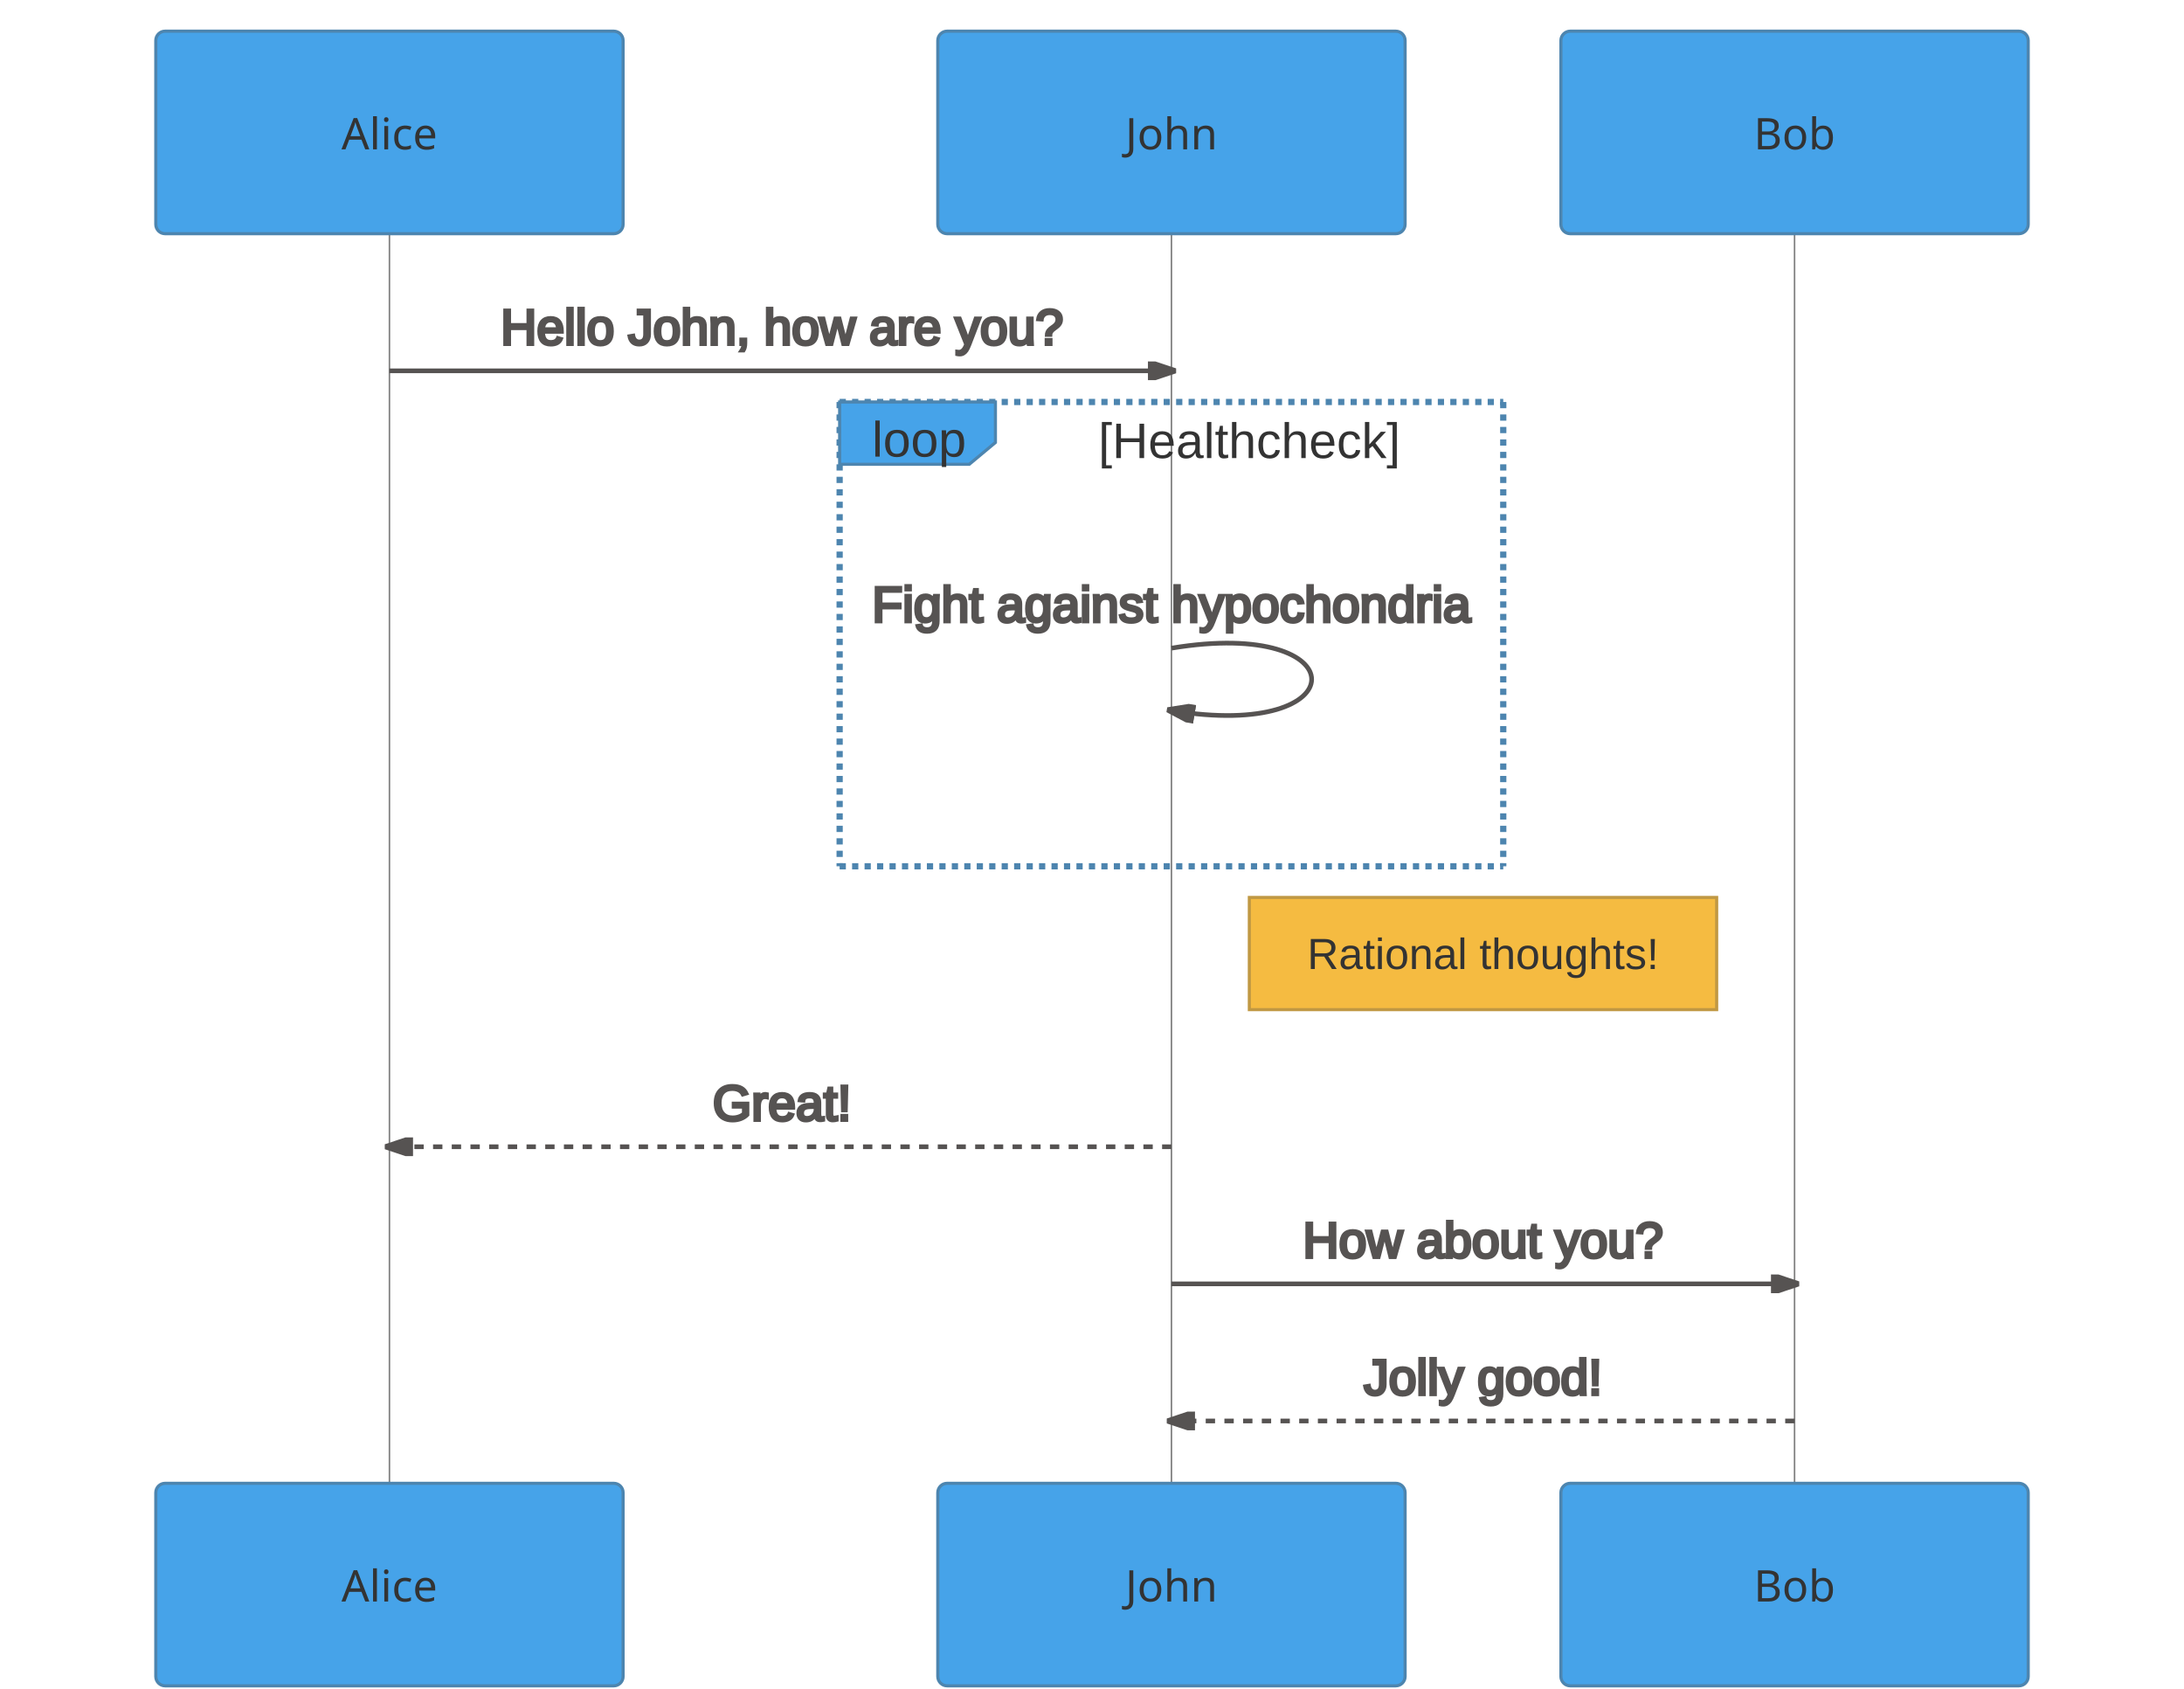
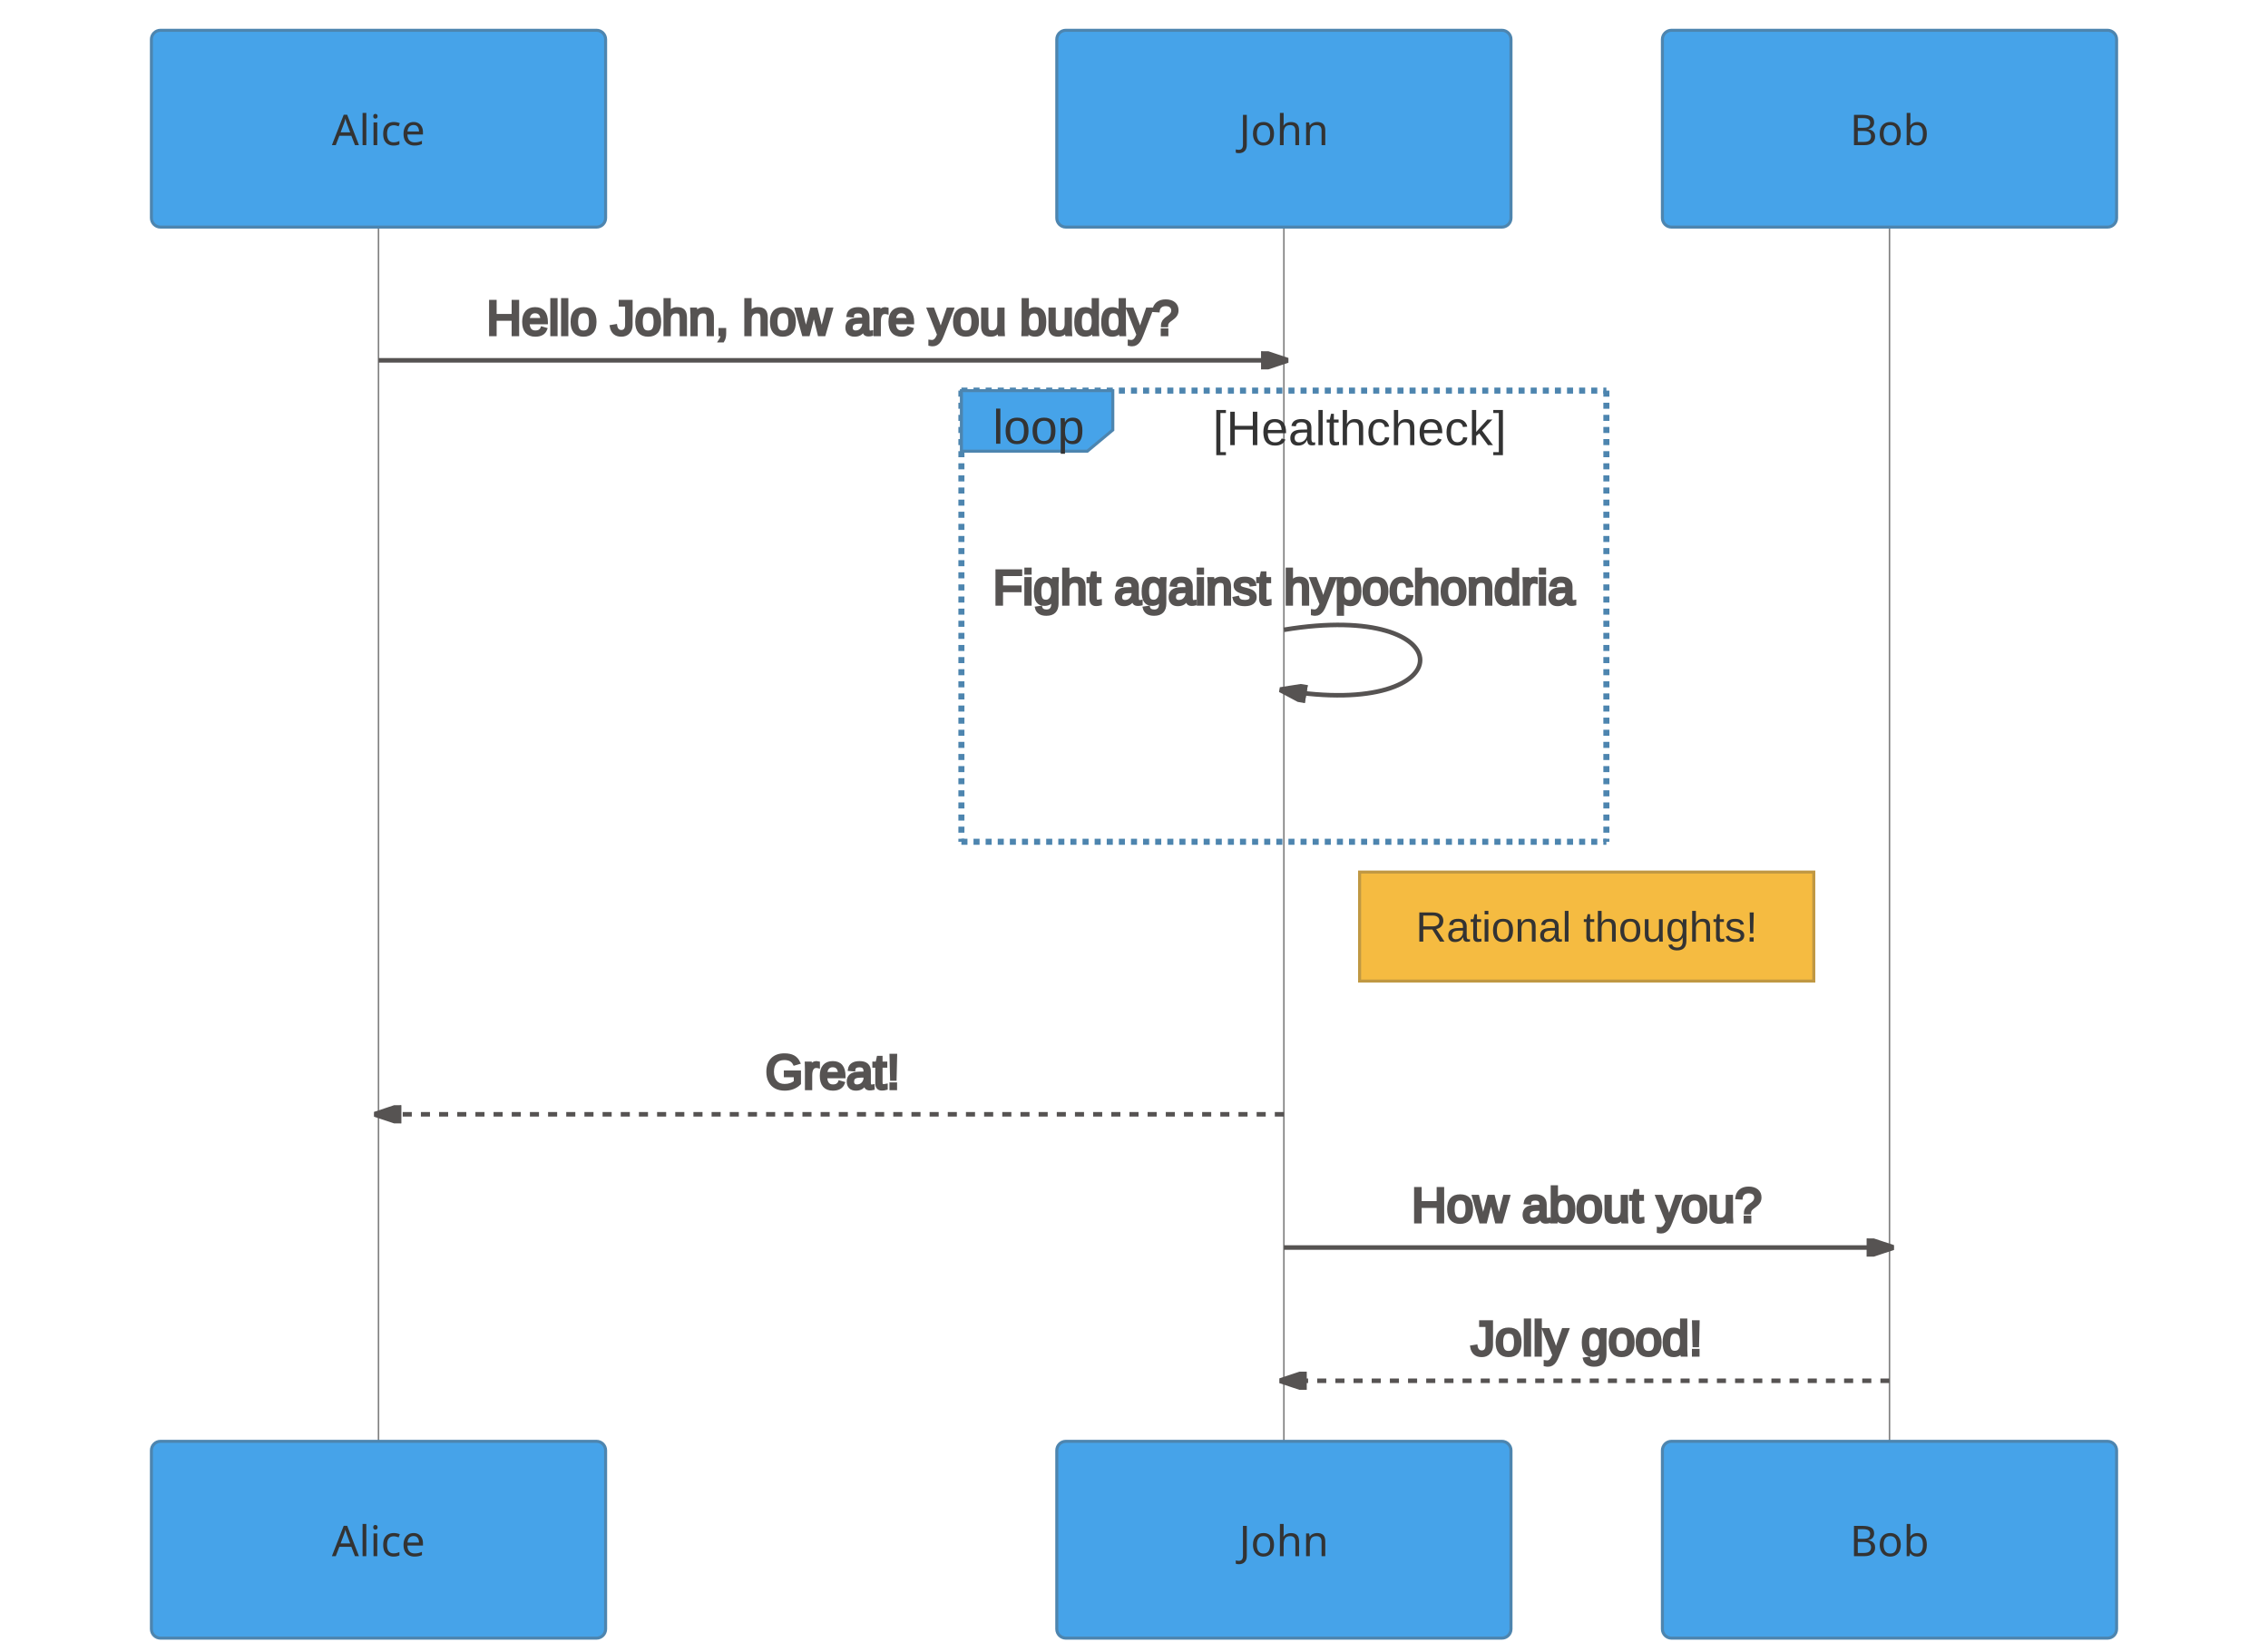
- <svg xmlns="http://www.w3.org/2000/svg" id="mermaid" width="100%" height="542" style="max-width: 701px;" viewBox="-50 -10 701 542">
+ <svg xmlns="http://www.w3.org/2000/svg" id="mermaid" width="100%" height="542" style="max-width: 749px;" viewBox="-50 -10 749 542">
  <style>#mermaid{font-family:"trebuchet ms",verdana,arial,sans-serif;font-size:16px;fill:#565352;}#mermaid .error-icon{fill:#E05B35;}#mermaid .error-text{fill:#1fa4ca;stroke:#1fa4ca;}#mermaid .edge-thickness-normal{stroke-width:2px;}#mermaid .edge-thickness-thick{stroke-width:3.5px;}#mermaid .edge-pattern-solid{stroke-dasharray:0;}#mermaid .edge-pattern-dashed{stroke-dasharray:3;}#mermaid .edge-pattern-dotted{stroke-dasharray:2;}#mermaid .marker{fill:#565352;}#mermaid .marker.cross{stroke:#565352;}#mermaid svg{font-family:"trebuchet ms",verdana,arial,sans-serif;font-size:16px;}#mermaid .actor{stroke:hsl(205.767,38.744%,49.412%);fill:#46A3E9;}#mermaid text.actor &gt; tspan{fill:#333;stroke:none;}#mermaid .actor-line{stroke:grey;}#mermaid .messageLine0{stroke-width:1.5;stroke-dasharray:none;stroke:#565352;}#mermaid .messageLine1{stroke-width:1.5;stroke-dasharray:2,2;stroke:#565352;}#mermaid #arrowhead path{fill:#565352;stroke:#565352;}#mermaid .sequenceNumber{fill:#a9acad;}#mermaid #sequencenumber{fill:#565352;}#mermaid #crosshead path{fill:#565352;stroke:#565352;}#mermaid .messageText{fill:#565352;stroke:#565352;}#mermaid .labelBox{stroke:hsl(205.767,38.744%,49.412%);fill:#46A3E9;}#mermaid .labelText,#mermaid .labelText &gt; tspan{fill:#333;stroke:none;}#mermaid .loopText,#mermaid .loopText &gt; tspan{fill:#333;stroke:none;}#mermaid .loopLine{stroke-width:2px;stroke-dasharray:2,2;stroke:hsl(205.767,38.744%,49.412%);fill:hsl(205.767,38.744%,49.412%);}#mermaid .note{stroke:hsl(40.667,50%,50.784%);fill:#F5BB41;}#mermaid .noteText,#mermaid .noteText &gt; tspan{fill:#333;stroke:none;}#mermaid .activation0{fill:#8CB738;stroke:hsl(80.315,53.138%,36.863%);}#mermaid .activation1{fill:#8CB738;stroke:hsl(80.315,53.138%,36.863%);}#mermaid .activation2{fill:#8CB738;stroke:hsl(80.315,53.138%,36.863%);}#mermaid:root{--mermaid-font-family:"trebuchet ms",verdana,arial,sans-serif;}#mermaid sequence{fill:apa;}</style>
  <g />
  <g>
    <line id="actor0" x1="75" y1="5" x2="75" y2="531" class="actor-line" stroke-width="0.5px" stroke="#999" />
    <rect x="0" y="0" fill="#eaeaea" stroke="#666" width="150" height="65" rx="3" ry="3" class="actor" />
    <text x="75" y="32.5" dominant-baseline="central" alignment-baseline="central" class="actor" style="text-anchor: middle; font-size: 14px; font-weight: 400; font-family: Open-Sans, sans-serif;">
      <tspan x="75" dy="0">Alice</tspan>
    </text>
  </g>
  <g>
-     <line id="actor1" x1="326" y1="5" x2="326" y2="531" class="actor-line" stroke-width="0.5px" stroke="#999" />
-     <rect x="251" y="0" fill="#eaeaea" stroke="#666" width="150" height="65" rx="3" ry="3" class="actor" />
-     <text x="326" y="32.5" dominant-baseline="central" alignment-baseline="central" class="actor" style="text-anchor: middle; font-size: 14px; font-weight: 400; font-family: Open-Sans, sans-serif;">
-       <tspan x="326" dy="0">John</tspan>
+     <line id="actor1" x1="374" y1="5" x2="374" y2="531" class="actor-line" stroke-width="0.5px" stroke="#999" />
+     <rect x="299" y="0" fill="#eaeaea" stroke="#666" width="150" height="65" rx="3" ry="3" class="actor" />
+     <text x="374" y="32.5" dominant-baseline="central" alignment-baseline="central" class="actor" style="text-anchor: middle; font-size: 14px; font-weight: 400; font-family: Open-Sans, sans-serif;">
+       <tspan x="374" dy="0">John</tspan>
    </text>
  </g>
  <g>
-     <line id="actor2" x1="526" y1="5" x2="526" y2="531" class="actor-line" stroke-width="0.5px" stroke="#999" />
-     <rect x="451" y="0" fill="#eaeaea" stroke="#666" width="150" height="65" rx="3" ry="3" class="actor" />
-     <text x="526" y="32.5" dominant-baseline="central" alignment-baseline="central" class="actor" style="text-anchor: middle; font-size: 14px; font-weight: 400; font-family: Open-Sans, sans-serif;">
-       <tspan x="526" dy="0">Bob</tspan>
+     <line id="actor2" x1="574" y1="5" x2="574" y2="531" class="actor-line" stroke-width="0.5px" stroke="#999" />
+     <rect x="499" y="0" fill="#eaeaea" stroke="#666" width="150" height="65" rx="3" ry="3" class="actor" />
+     <text x="574" y="32.5" dominant-baseline="central" alignment-baseline="central" class="actor" style="text-anchor: middle; font-size: 14px; font-weight: 400; font-family: Open-Sans, sans-serif;">
+       <tspan x="574" dy="0">Bob</tspan>
    </text>
  </g>
  <defs>
    <marker id="arrowhead" refX="5" refY="2" markerWidth="6" markerHeight="4" orient="auto">
      <path d="M 0,0 V 4 L6,2 Z" />
    </marker>
  </defs>
  <defs>
    <marker id="crosshead" markerWidth="15" markerHeight="8" orient="auto" refX="16" refY="4">
      <path fill="black" stroke="#000000" stroke-width="1px" d="M 9,2 V 6 L16,4 Z" style="stroke-dasharray: 0, 0;" />
      <path fill="none" stroke="#000000" stroke-width="1px" d="M 0,1 L 6,7 M 6,1 L 0,7" style="stroke-dasharray: 0, 0;" />
    </marker>
  </defs>
  <defs>
    <marker id="sequencenumber" refX="15" refY="15" markerWidth="60" markerHeight="40" orient="auto">
      <circle cx="15" cy="15" r="6" />
    </marker>
  </defs>
-   <text x="201" y="80" text-anchor="middle" dominant-baseline="middle" alignment-baseline="middle" class="messageText" dy="1em" style="font-family: &quot;trebuchet ms&quot;, verdana, arial, sans-serif; font-size: 16px; font-weight: 400;">Hello John, how are you?</text>
-   <line x1="75" y1="109" x2="326" y2="109" class="messageLine0" stroke-width="2" stroke="none" marker-end="url(#arrowhead)" style="fill: none;" />
-   <text x="326" y="169" text-anchor="middle" dominant-baseline="middle" alignment-baseline="middle" class="messageText" dy="1em" style="font-family: &quot;trebuchet ms&quot;, verdana, arial, sans-serif; font-size: 16px; font-weight: 400;">Fight against hypochondria</text>
-   <path d="M 326,198 C 386,188 386,228 326,218" class="messageLine0" stroke-width="2" stroke="none" marker-end="url(#arrowhead)" style="fill: none;" />
+   <text x="225" y="80" text-anchor="middle" dominant-baseline="middle" alignment-baseline="middle" class="messageText" dy="1em" style="font-family: &quot;trebuchet ms&quot;, verdana, arial, sans-serif; font-size: 16px; font-weight: 400;">Hello John, how are you buddy?</text>
+   <line x1="75" y1="109" x2="374" y2="109" class="messageLine0" stroke-width="2" stroke="none" marker-end="url(#arrowhead)" style="fill: none;" />
+   <text x="374" y="169" text-anchor="middle" dominant-baseline="middle" alignment-baseline="middle" class="messageText" dy="1em" style="font-family: &quot;trebuchet ms&quot;, verdana, arial, sans-serif; font-size: 16px; font-weight: 400;">Fight against hypochondria</text>
+   <path d="M 374,198 C 434,188 434,228 374,218" class="messageLine0" stroke-width="2" stroke="none" marker-end="url(#arrowhead)" style="fill: none;" />
  <g>
-     <line x1="219.5" y1="119" x2="432.5" y2="119" class="loopLine" />
-     <line x1="432.5" y1="119" x2="432.5" y2="268" class="loopLine" />
-     <line x1="219.5" y1="268" x2="432.5" y2="268" class="loopLine" />
-     <line x1="219.5" y1="119" x2="219.5" y2="268" class="loopLine" />
-     <polygon points="219.5,119 269.5,119 269.5,132 261.1,139 219.5,139" class="labelBox" />
-     <text x="245" y="132" text-anchor="middle" dominant-baseline="middle" alignment-baseline="middle" class="labelText" style="font-family: &quot;trebuchet ms&quot;, verdana, arial, sans-serif; font-size: 16px; font-weight: 400;">loop</text>
-     <text x="351" y="137" text-anchor="middle" class="loopText" style="font-family: &quot;trebuchet ms&quot;, verdana, arial, sans-serif; font-size: 16px; font-weight: 400;">
-       <tspan x="351">[Healthcheck]</tspan>
+     <line x1="267.5" y1="119" x2="480.5" y2="119" class="loopLine" />
+     <line x1="480.5" y1="119" x2="480.5" y2="268" class="loopLine" />
+     <line x1="267.5" y1="268" x2="480.5" y2="268" class="loopLine" />
+     <line x1="267.5" y1="119" x2="267.5" y2="268" class="loopLine" />
+     <polygon points="267.5,119 317.5,119 317.5,132 309.1,139 267.5,139" class="labelBox" />
+     <text x="293" y="132" text-anchor="middle" dominant-baseline="middle" alignment-baseline="middle" class="labelText" style="font-family: &quot;trebuchet ms&quot;, verdana, arial, sans-serif; font-size: 16px; font-weight: 400;">loop</text>
+     <text x="399" y="137" text-anchor="middle" class="loopText" style="font-family: &quot;trebuchet ms&quot;, verdana, arial, sans-serif; font-size: 16px; font-weight: 400;">
+       <tspan x="399">[Healthcheck]</tspan>
    </text>
  </g>
  <g>
-     <rect x="351" y="278" fill="#EDF2AE" stroke="#666" width="150" height="36" rx="0" ry="0" class="note" />
-     <text x="426" y="283" text-anchor="middle" dominant-baseline="middle" alignment-baseline="middle" class="noteText" dy="1em" style="font-family: &quot;trebuchet ms&quot;, verdana, arial, sans-serif; font-size: 14px; font-weight: 400;">
-       <tspan x="426">Rational thoughts!</tspan>
+     <rect x="399" y="278" fill="#EDF2AE" stroke="#666" width="150" height="36" rx="0" ry="0" class="note" />
+     <text x="474" y="283" text-anchor="middle" dominant-baseline="middle" alignment-baseline="middle" class="noteText" dy="1em" style="font-family: &quot;trebuchet ms&quot;, verdana, arial, sans-serif; font-size: 14px; font-weight: 400;">
+       <tspan x="474">Rational thoughts!</tspan>
    </text>
  </g>
-   <text x="201" y="329" text-anchor="middle" dominant-baseline="middle" alignment-baseline="middle" class="messageText" dy="1em" style="font-family: &quot;trebuchet ms&quot;, verdana, arial, sans-serif; font-size: 16px; font-weight: 400;">Great!</text>
-   <line x1="326" y1="358" x2="75" y2="358" class="messageLine1" stroke-width="2" stroke="none" marker-end="url(#arrowhead)" style="stroke-dasharray: 3, 3; fill: none;" />
-   <text x="426" y="373" text-anchor="middle" dominant-baseline="middle" alignment-baseline="middle" class="messageText" dy="1em" style="font-family: &quot;trebuchet ms&quot;, verdana, arial, sans-serif; font-size: 16px; font-weight: 400;">How about you?</text>
-   <line x1="326" y1="402" x2="526" y2="402" class="messageLine0" stroke-width="2" stroke="none" marker-end="url(#arrowhead)" style="fill: none;" />
-   <text x="426" y="417" text-anchor="middle" dominant-baseline="middle" alignment-baseline="middle" class="messageText" dy="1em" style="font-family: &quot;trebuchet ms&quot;, verdana, arial, sans-serif; font-size: 16px; font-weight: 400;">Jolly good!</text>
-   <line x1="526" y1="446" x2="326" y2="446" class="messageLine1" stroke-width="2" stroke="none" marker-end="url(#arrowhead)" style="stroke-dasharray: 3, 3; fill: none;" />
+   <text x="225" y="329" text-anchor="middle" dominant-baseline="middle" alignment-baseline="middle" class="messageText" dy="1em" style="font-family: &quot;trebuchet ms&quot;, verdana, arial, sans-serif; font-size: 16px; font-weight: 400;">Great!</text>
+   <line x1="374" y1="358" x2="75" y2="358" class="messageLine1" stroke-width="2" stroke="none" marker-end="url(#arrowhead)" style="stroke-dasharray: 3, 3; fill: none;" />
+   <text x="474" y="373" text-anchor="middle" dominant-baseline="middle" alignment-baseline="middle" class="messageText" dy="1em" style="font-family: &quot;trebuchet ms&quot;, verdana, arial, sans-serif; font-size: 16px; font-weight: 400;">How about you?</text>
+   <line x1="374" y1="402" x2="574" y2="402" class="messageLine0" stroke-width="2" stroke="none" marker-end="url(#arrowhead)" style="fill: none;" />
+   <text x="474" y="417" text-anchor="middle" dominant-baseline="middle" alignment-baseline="middle" class="messageText" dy="1em" style="font-family: &quot;trebuchet ms&quot;, verdana, arial, sans-serif; font-size: 16px; font-weight: 400;">Jolly good!</text>
+   <line x1="574" y1="446" x2="374" y2="446" class="messageLine1" stroke-width="2" stroke="none" marker-end="url(#arrowhead)" style="stroke-dasharray: 3, 3; fill: none;" />
  <g>
    <rect x="0" y="466" fill="#eaeaea" stroke="#666" width="150" height="65" rx="3" ry="3" class="actor" />
    <text x="75" y="498.5" dominant-baseline="central" alignment-baseline="central" class="actor" style="text-anchor: middle; font-size: 14px; font-weight: 400; font-family: Open-Sans, sans-serif;">
      <tspan x="75" dy="0">Alice</tspan>
    </text>
  </g>
  <g>
-     <rect x="251" y="466" fill="#eaeaea" stroke="#666" width="150" height="65" rx="3" ry="3" class="actor" />
-     <text x="326" y="498.5" dominant-baseline="central" alignment-baseline="central" class="actor" style="text-anchor: middle; font-size: 14px; font-weight: 400; font-family: Open-Sans, sans-serif;">
-       <tspan x="326" dy="0">John</tspan>
+     <rect x="299" y="466" fill="#eaeaea" stroke="#666" width="150" height="65" rx="3" ry="3" class="actor" />
+     <text x="374" y="498.5" dominant-baseline="central" alignment-baseline="central" class="actor" style="text-anchor: middle; font-size: 14px; font-weight: 400; font-family: Open-Sans, sans-serif;">
+       <tspan x="374" dy="0">John</tspan>
    </text>
  </g>
  <g>
-     <rect x="451" y="466" fill="#eaeaea" stroke="#666" width="150" height="65" rx="3" ry="3" class="actor" />
-     <text x="526" y="498.5" dominant-baseline="central" alignment-baseline="central" class="actor" style="text-anchor: middle; font-size: 14px; font-weight: 400; font-family: Open-Sans, sans-serif;">
-       <tspan x="526" dy="0">Bob</tspan>
+     <rect x="499" y="466" fill="#eaeaea" stroke="#666" width="150" height="65" rx="3" ry="3" class="actor" />
+     <text x="574" y="498.5" dominant-baseline="central" alignment-baseline="central" class="actor" style="text-anchor: middle; font-size: 14px; font-weight: 400; font-family: Open-Sans, sans-serif;">
+       <tspan x="574" dy="0">Bob</tspan>
    </text>
  </g>
</svg>
